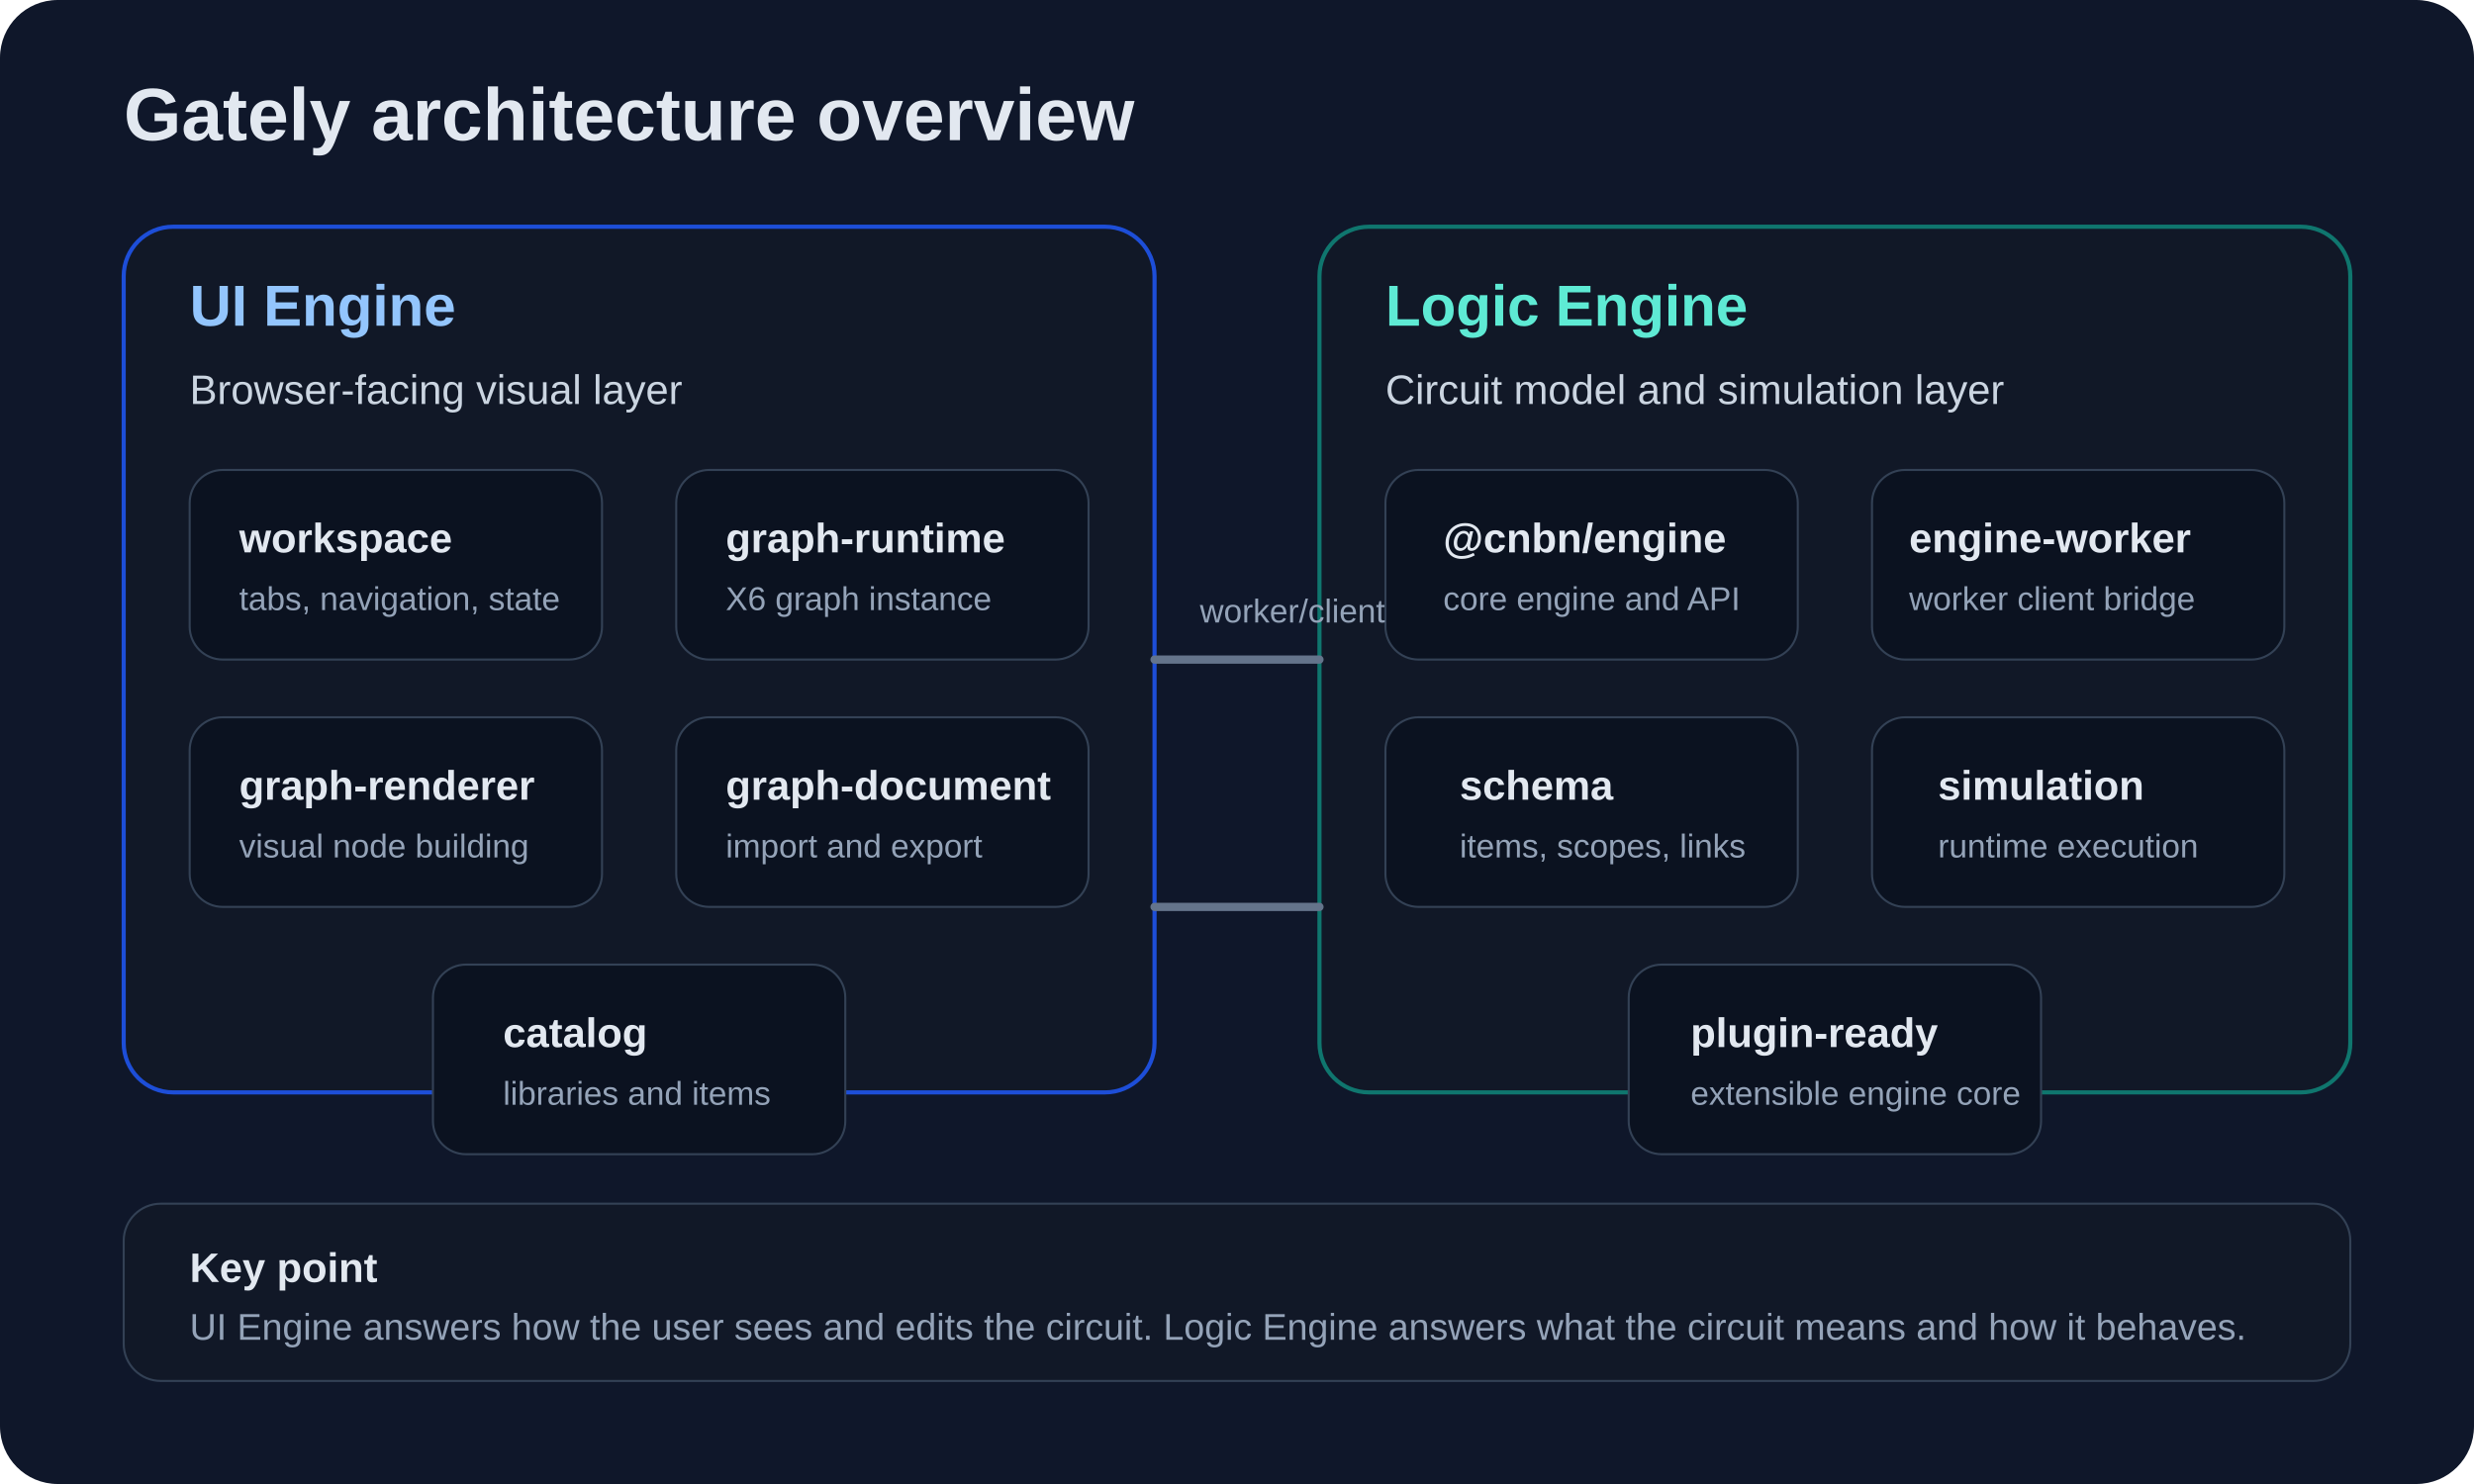
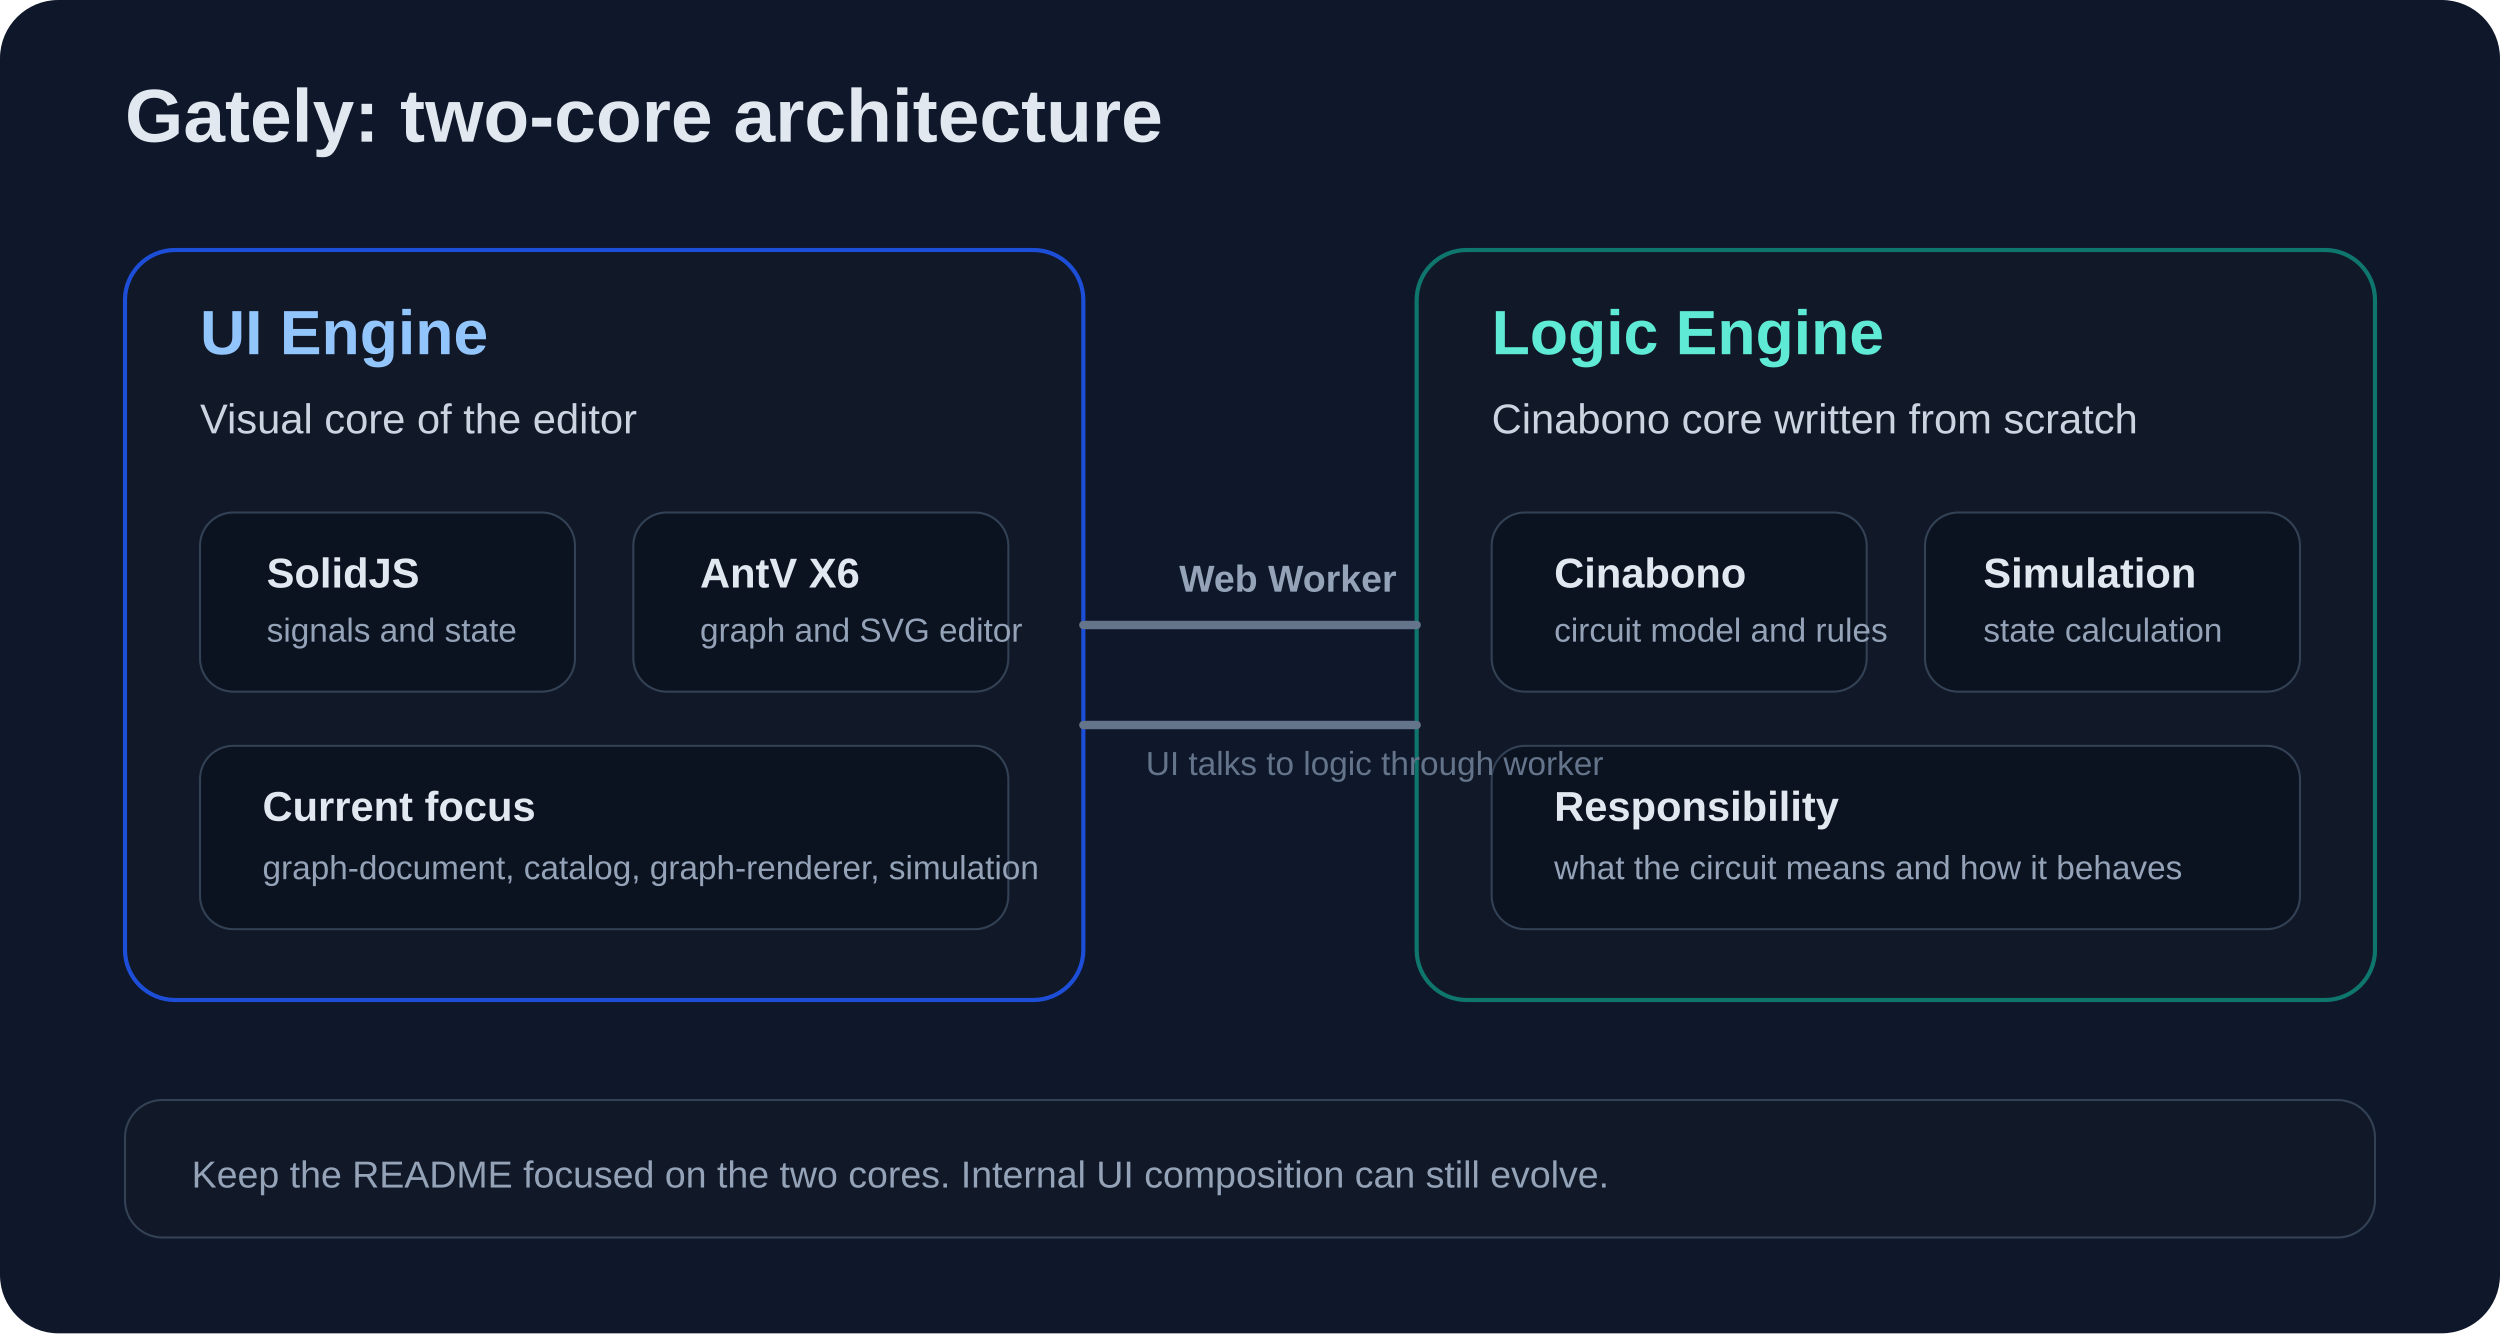
- <svg xmlns="http://www.w3.org/2000/svg" width="1200" height="720" viewBox="0 0 1200 720" fill="none">
-   <rect width="1200" height="720" rx="28" fill="#0F172A" />
+ <svg xmlns="http://www.w3.org/2000/svg" width="1200" height="640" viewBox="0 0 1200 640" fill="none">
+   <rect width="1200" height="640" rx="28" fill="#0F172A" />
  <text x="60" y="68" fill="#E2E8F0" font-family="Segoe UI, Arial, sans-serif" font-size="36" font-weight="700">
-     Gately architecture overview
+     Gately: two-core architecture
  </text>
-   <rect x="60" y="110" width="500" height="420" rx="24" fill="#111827" stroke="#1D4ED8" stroke-width="2" />
-   <text x="92" y="158" fill="#93C5FD" font-family="Segoe UI, Arial, sans-serif" font-size="28" font-weight="700">
+   <rect x="60" y="120" width="460" height="360" rx="24" fill="#111827" stroke="#1D4ED8" stroke-width="2" />
+   <text x="96" y="170" fill="#93C5FD" font-family="Segoe UI, Arial, sans-serif" font-size="30" font-weight="700">
    UI Engine
  </text>
-   <text x="92" y="196" fill="#CBD5E1" font-family="Segoe UI, Arial, sans-serif" font-size="20">
-     Browser-facing visual layer
+   <text x="96" y="208" fill="#CBD5E1" font-family="Segoe UI, Arial, sans-serif" font-size="20">
+     Visual core of the editor
  </text>
-   <rect x="92" y="228" width="200" height="92" rx="16" fill="#0B1220" stroke="#334155" />
-   <text x="116" y="268" fill="#E2E8F0" font-family="Segoe UI, Arial, sans-serif" font-size="20" font-weight="700">
-     workspace
+   <rect x="96" y="246" width="180" height="86" rx="16" fill="#0B1220" stroke="#334155" />
+   <text x="128" y="282" fill="#E2E8F0" font-family="Segoe UI, Arial, sans-serif" font-size="20" font-weight="700">
+     SolidJS
  </text>
-   <text x="116" y="296" fill="#94A3B8" font-family="Segoe UI, Arial, sans-serif" font-size="16">
-     tabs, navigation, state
+   <text x="128" y="308" fill="#94A3B8" font-family="Segoe UI, Arial, sans-serif" font-size="16">
+     signals and state
  </text>
-   <rect x="328" y="228" width="200" height="92" rx="16" fill="#0B1220" stroke="#334155" />
-   <text x="352" y="268" fill="#E2E8F0" font-family="Segoe UI, Arial, sans-serif" font-size="20" font-weight="700">
-     graph-runtime
+   <rect x="304" y="246" width="180" height="86" rx="16" fill="#0B1220" stroke="#334155" />
+   <text x="336" y="282" fill="#E2E8F0" font-family="Segoe UI, Arial, sans-serif" font-size="20" font-weight="700">
+     AntV X6
  </text>
-   <text x="352" y="296" fill="#94A3B8" font-family="Segoe UI, Arial, sans-serif" font-size="16">
-     X6 graph instance
+   <text x="336" y="308" fill="#94A3B8" font-family="Segoe UI, Arial, sans-serif" font-size="16">
+     graph and SVG editor
  </text>
-   <rect x="92" y="348" width="200" height="92" rx="16" fill="#0B1220" stroke="#334155" />
-   <text x="116" y="388" fill="#E2E8F0" font-family="Segoe UI, Arial, sans-serif" font-size="20" font-weight="700">
-     graph-renderer
+   <rect x="96" y="358" width="388" height="88" rx="16" fill="#0B1220" stroke="#334155" />
+   <text x="126" y="394" fill="#E2E8F0" font-family="Segoe UI, Arial, sans-serif" font-size="20" font-weight="700">
+     Current focus
  </text>
-   <text x="116" y="416" fill="#94A3B8" font-family="Segoe UI, Arial, sans-serif" font-size="16">
-     visual node building
+   <text x="126" y="422" fill="#94A3B8" font-family="Segoe UI, Arial, sans-serif" font-size="16">
+     graph-document, catalog, graph-renderer, simulation
  </text>
-   <rect x="328" y="348" width="200" height="92" rx="16" fill="#0B1220" stroke="#334155" />
-   <text x="352" y="388" fill="#E2E8F0" font-family="Segoe UI, Arial, sans-serif" font-size="20" font-weight="700">
-     graph-document
-   </text>
-   <text x="352" y="416" fill="#94A3B8" font-family="Segoe UI, Arial, sans-serif" font-size="16">
-     import and export
-   </text>
-   <rect x="210" y="468" width="200" height="92" rx="16" fill="#0B1220" stroke="#334155" />
-   <text x="244" y="508" fill="#E2E8F0" font-family="Segoe UI, Arial, sans-serif" font-size="20" font-weight="700">
-     catalog
-   </text>
-   <text x="244" y="536" fill="#94A3B8" font-family="Segoe UI, Arial, sans-serif" font-size="16">
-     libraries and items
-   </text>
-   <rect x="640" y="110" width="500" height="420" rx="24" fill="#111827" stroke="#0F766E" stroke-width="2" />
-   <text x="672" y="158" fill="#5EEAD4" font-family="Segoe UI, Arial, sans-serif" font-size="28" font-weight="700">
+   <rect x="680" y="120" width="460" height="360" rx="24" fill="#111827" stroke="#0F766E" stroke-width="2" />
+   <text x="716" y="170" fill="#5EEAD4" font-family="Segoe UI, Arial, sans-serif" font-size="30" font-weight="700">
    Logic Engine
  </text>
-   <text x="672" y="196" fill="#CBD5E1" font-family="Segoe UI, Arial, sans-serif" font-size="20">
-     Circuit model and simulation layer
+   <text x="716" y="208" fill="#CBD5E1" font-family="Segoe UI, Arial, sans-serif" font-size="20">
+     Cinabono core written from scratch
  </text>
-   <rect x="672" y="228" width="200" height="92" rx="16" fill="#0B1220" stroke="#334155" />
-   <text x="700" y="268" fill="#E2E8F0" font-family="Segoe UI, Arial, sans-serif" font-size="20" font-weight="700">
-     @cnbn/engine
+   <rect x="716" y="246" width="180" height="86" rx="16" fill="#0B1220" stroke="#334155" />
+   <text x="746" y="282" fill="#E2E8F0" font-family="Segoe UI, Arial, sans-serif" font-size="20" font-weight="700">
+     Cinabono
  </text>
-   <text x="700" y="296" fill="#94A3B8" font-family="Segoe UI, Arial, sans-serif" font-size="16">
-     core engine and API
+   <text x="746" y="308" fill="#94A3B8" font-family="Segoe UI, Arial, sans-serif" font-size="16">
+     circuit model and rules
  </text>
-   <rect x="908" y="228" width="200" height="92" rx="16" fill="#0B1220" stroke="#334155" />
-   <text x="926" y="268" fill="#E2E8F0" font-family="Segoe UI, Arial, sans-serif" font-size="20" font-weight="700">
-     engine-worker
+   <rect x="924" y="246" width="180" height="86" rx="16" fill="#0B1220" stroke="#334155" />
+   <text x="952" y="282" fill="#E2E8F0" font-family="Segoe UI, Arial, sans-serif" font-size="20" font-weight="700">
+     Simulation
  </text>
-   <text x="926" y="296" fill="#94A3B8" font-family="Segoe UI, Arial, sans-serif" font-size="16">
-     worker client bridge
+   <text x="952" y="308" fill="#94A3B8" font-family="Segoe UI, Arial, sans-serif" font-size="16">
+     state calculation
  </text>
-   <rect x="672" y="348" width="200" height="92" rx="16" fill="#0B1220" stroke="#334155" />
-   <text x="708" y="388" fill="#E2E8F0" font-family="Segoe UI, Arial, sans-serif" font-size="20" font-weight="700">
-     schema
+   <rect x="716" y="358" width="388" height="88" rx="16" fill="#0B1220" stroke="#334155" />
+   <text x="746" y="394" fill="#E2E8F0" font-family="Segoe UI, Arial, sans-serif" font-size="20" font-weight="700">
+     Responsibility
  </text>
-   <text x="708" y="416" fill="#94A3B8" font-family="Segoe UI, Arial, sans-serif" font-size="16">
-     items, scopes, links
+   <text x="746" y="422" fill="#94A3B8" font-family="Segoe UI, Arial, sans-serif" font-size="16">
+     what the circuit means and how it behaves
  </text>
-   <rect x="908" y="348" width="200" height="92" rx="16" fill="#0B1220" stroke="#334155" />
-   <text x="940" y="388" fill="#E2E8F0" font-family="Segoe UI, Arial, sans-serif" font-size="20" font-weight="700">
-     simulation
+   <path d="M520 300H680" stroke="#64748B" stroke-width="4" stroke-linecap="round" />
+   <path d="M520 348H680" stroke="#64748B" stroke-width="4" stroke-linecap="round" />
+   <text x="566" y="284" fill="#94A3B8" font-family="Segoe UI, Arial, sans-serif" font-size="18" font-weight="700">
+     Web Worker
  </text>
-   <text x="940" y="416" fill="#94A3B8" font-family="Segoe UI, Arial, sans-serif" font-size="16">
-     runtime execution
+   <text x="550" y="372" fill="#64748B" font-family="Segoe UI, Arial, sans-serif" font-size="16">
+     UI talks to logic through worker
  </text>
-   <rect x="790" y="468" width="200" height="92" rx="16" fill="#0B1220" stroke="#334155" />
-   <text x="820" y="508" fill="#E2E8F0" font-family="Segoe UI, Arial, sans-serif" font-size="20" font-weight="700">
-     plugin-ready
-   </text>
-   <text x="820" y="536" fill="#94A3B8" font-family="Segoe UI, Arial, sans-serif" font-size="16">
-     extensible engine core
-   </text>
-   <path d="M560 320H640" stroke="#64748B" stroke-width="4" stroke-linecap="round" />
-   <path d="M560 440H640" stroke="#64748B" stroke-width="4" stroke-linecap="round" />
-   <text x="582" y="302" fill="#94A3B8" font-family="Segoe UI, Arial, sans-serif" font-size="16">
-     worker/client
-   </text>
-   <rect x="60" y="584" width="1080" height="86" rx="18" fill="#111827" stroke="#334155" />
-   <text x="92" y="622" fill="#E2E8F0" font-family="Segoe UI, Arial, sans-serif" font-size="20" font-weight="700">
-     Key point
-   </text>
-   <text x="92" y="650" fill="#94A3B8" font-family="Segoe UI, Arial, sans-serif" font-size="18">
-     UI Engine answers how the user sees and edits the circuit. Logic Engine answers what the circuit means and how it behaves.
+   <rect x="60" y="528" width="1080" height="66" rx="18" fill="#111827" stroke="#334155" />
+   <text x="92" y="570" fill="#94A3B8" font-family="Segoe UI, Arial, sans-serif" font-size="18">
+     Keep the README focused on the two cores. Internal UI composition can still evolve.
  </text>
</svg>
